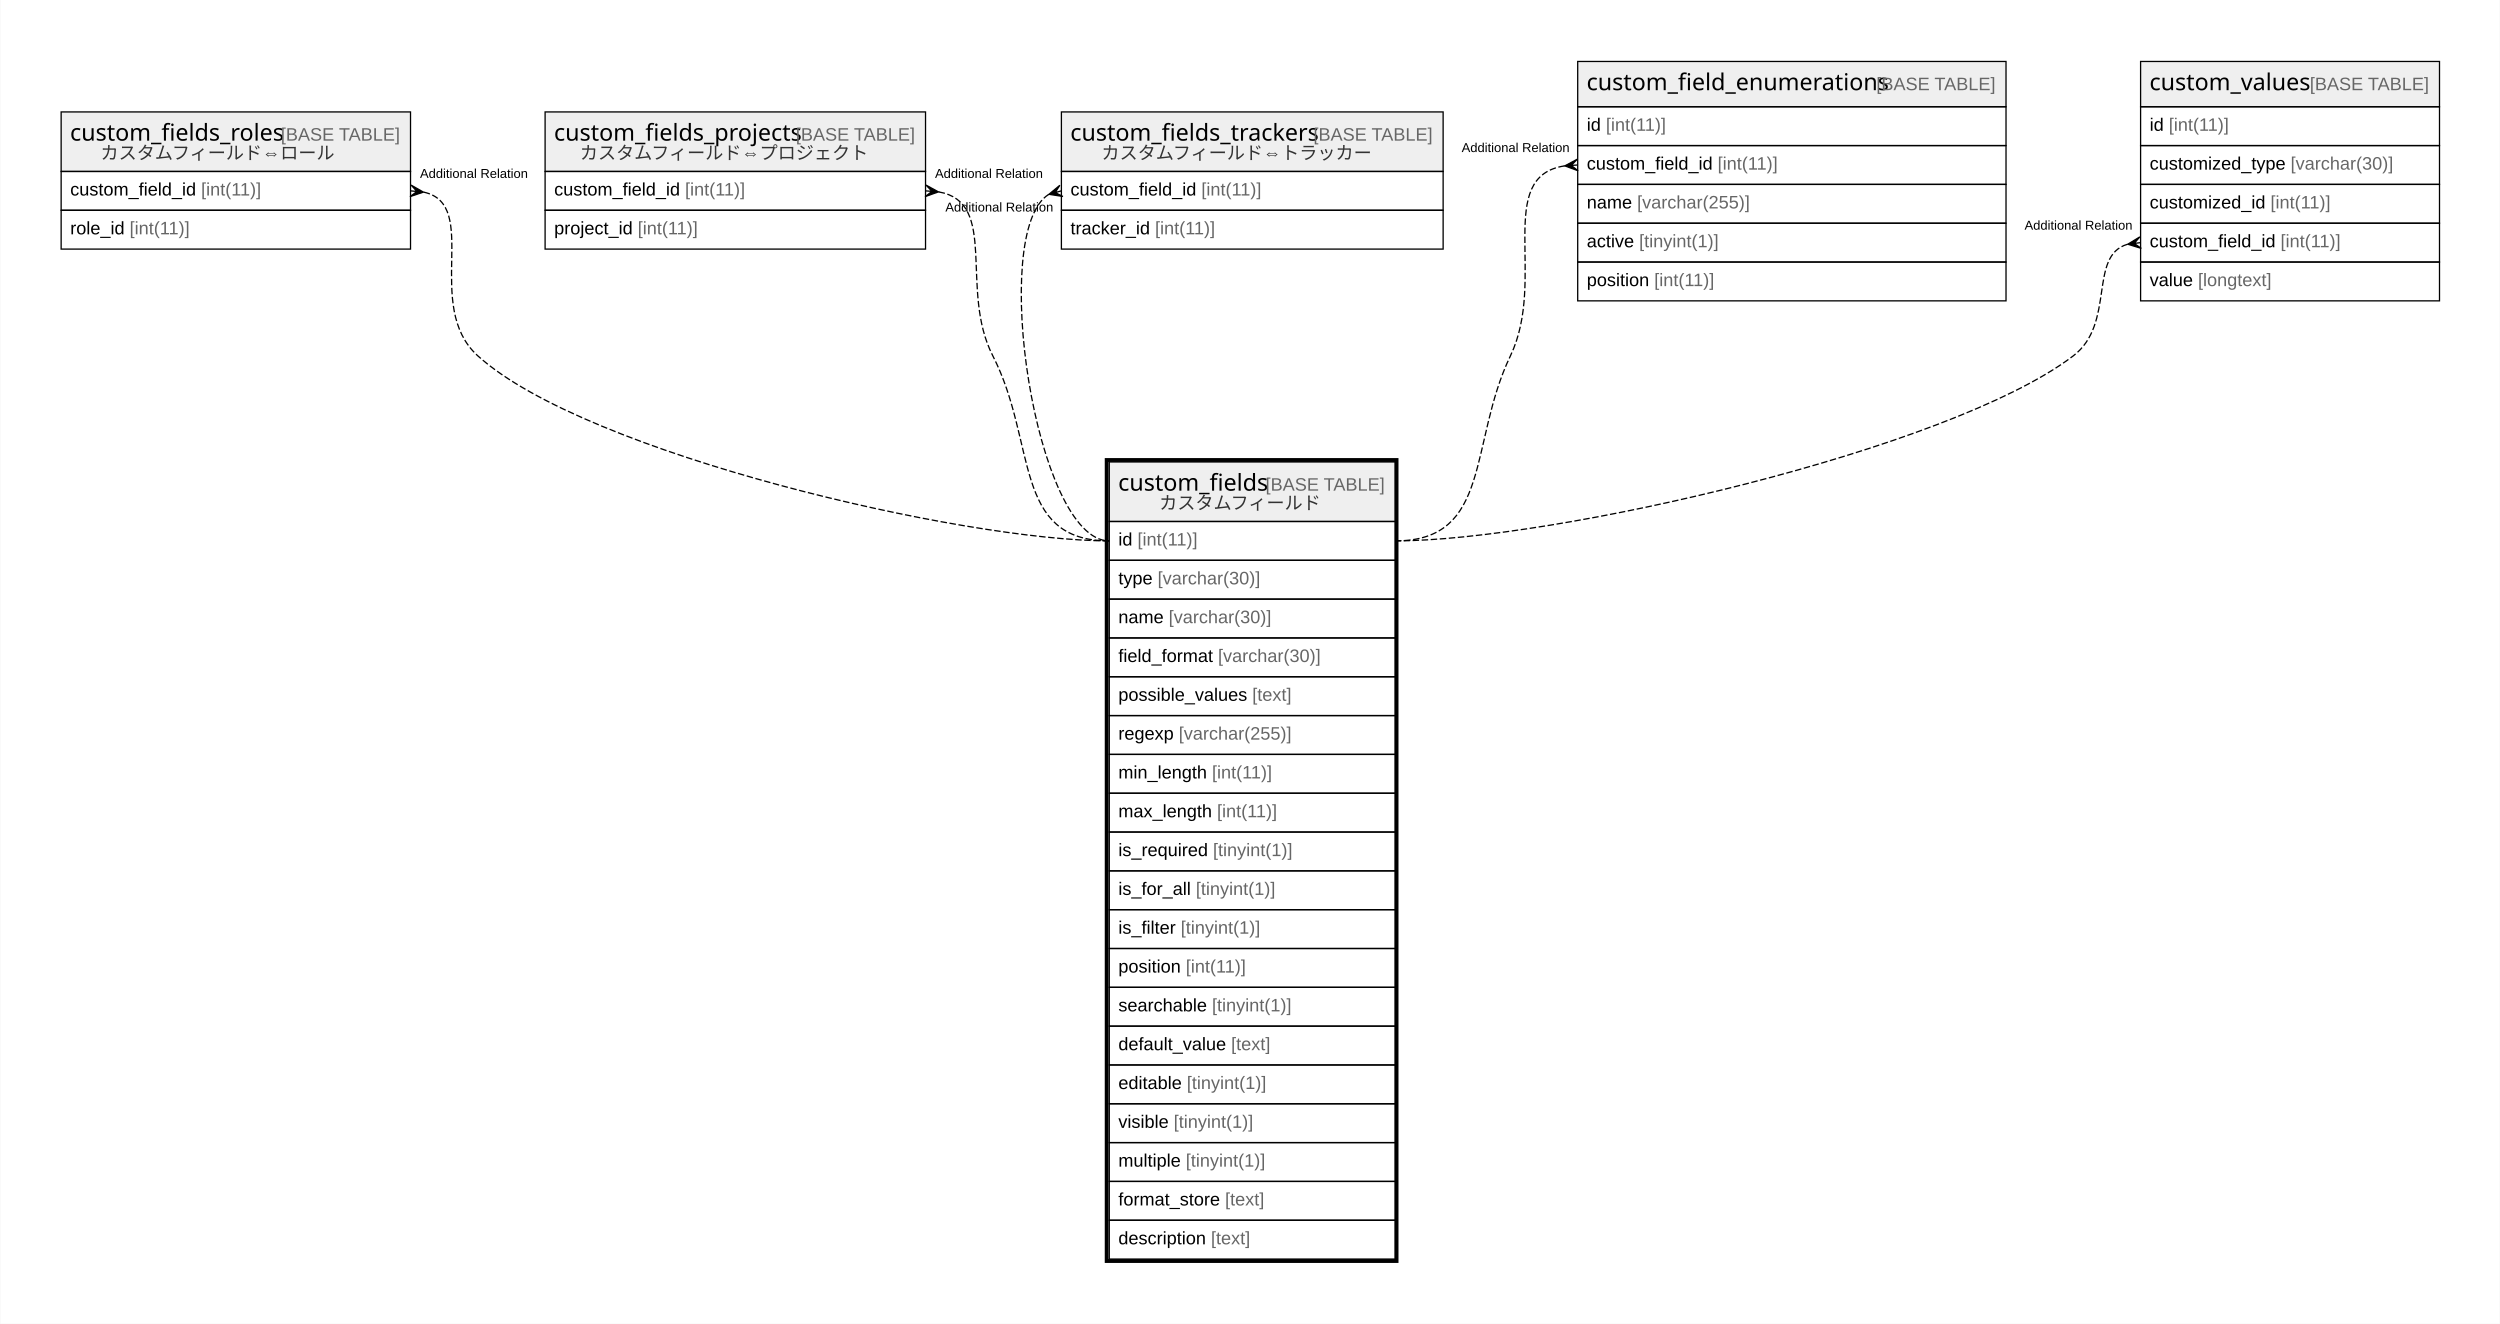
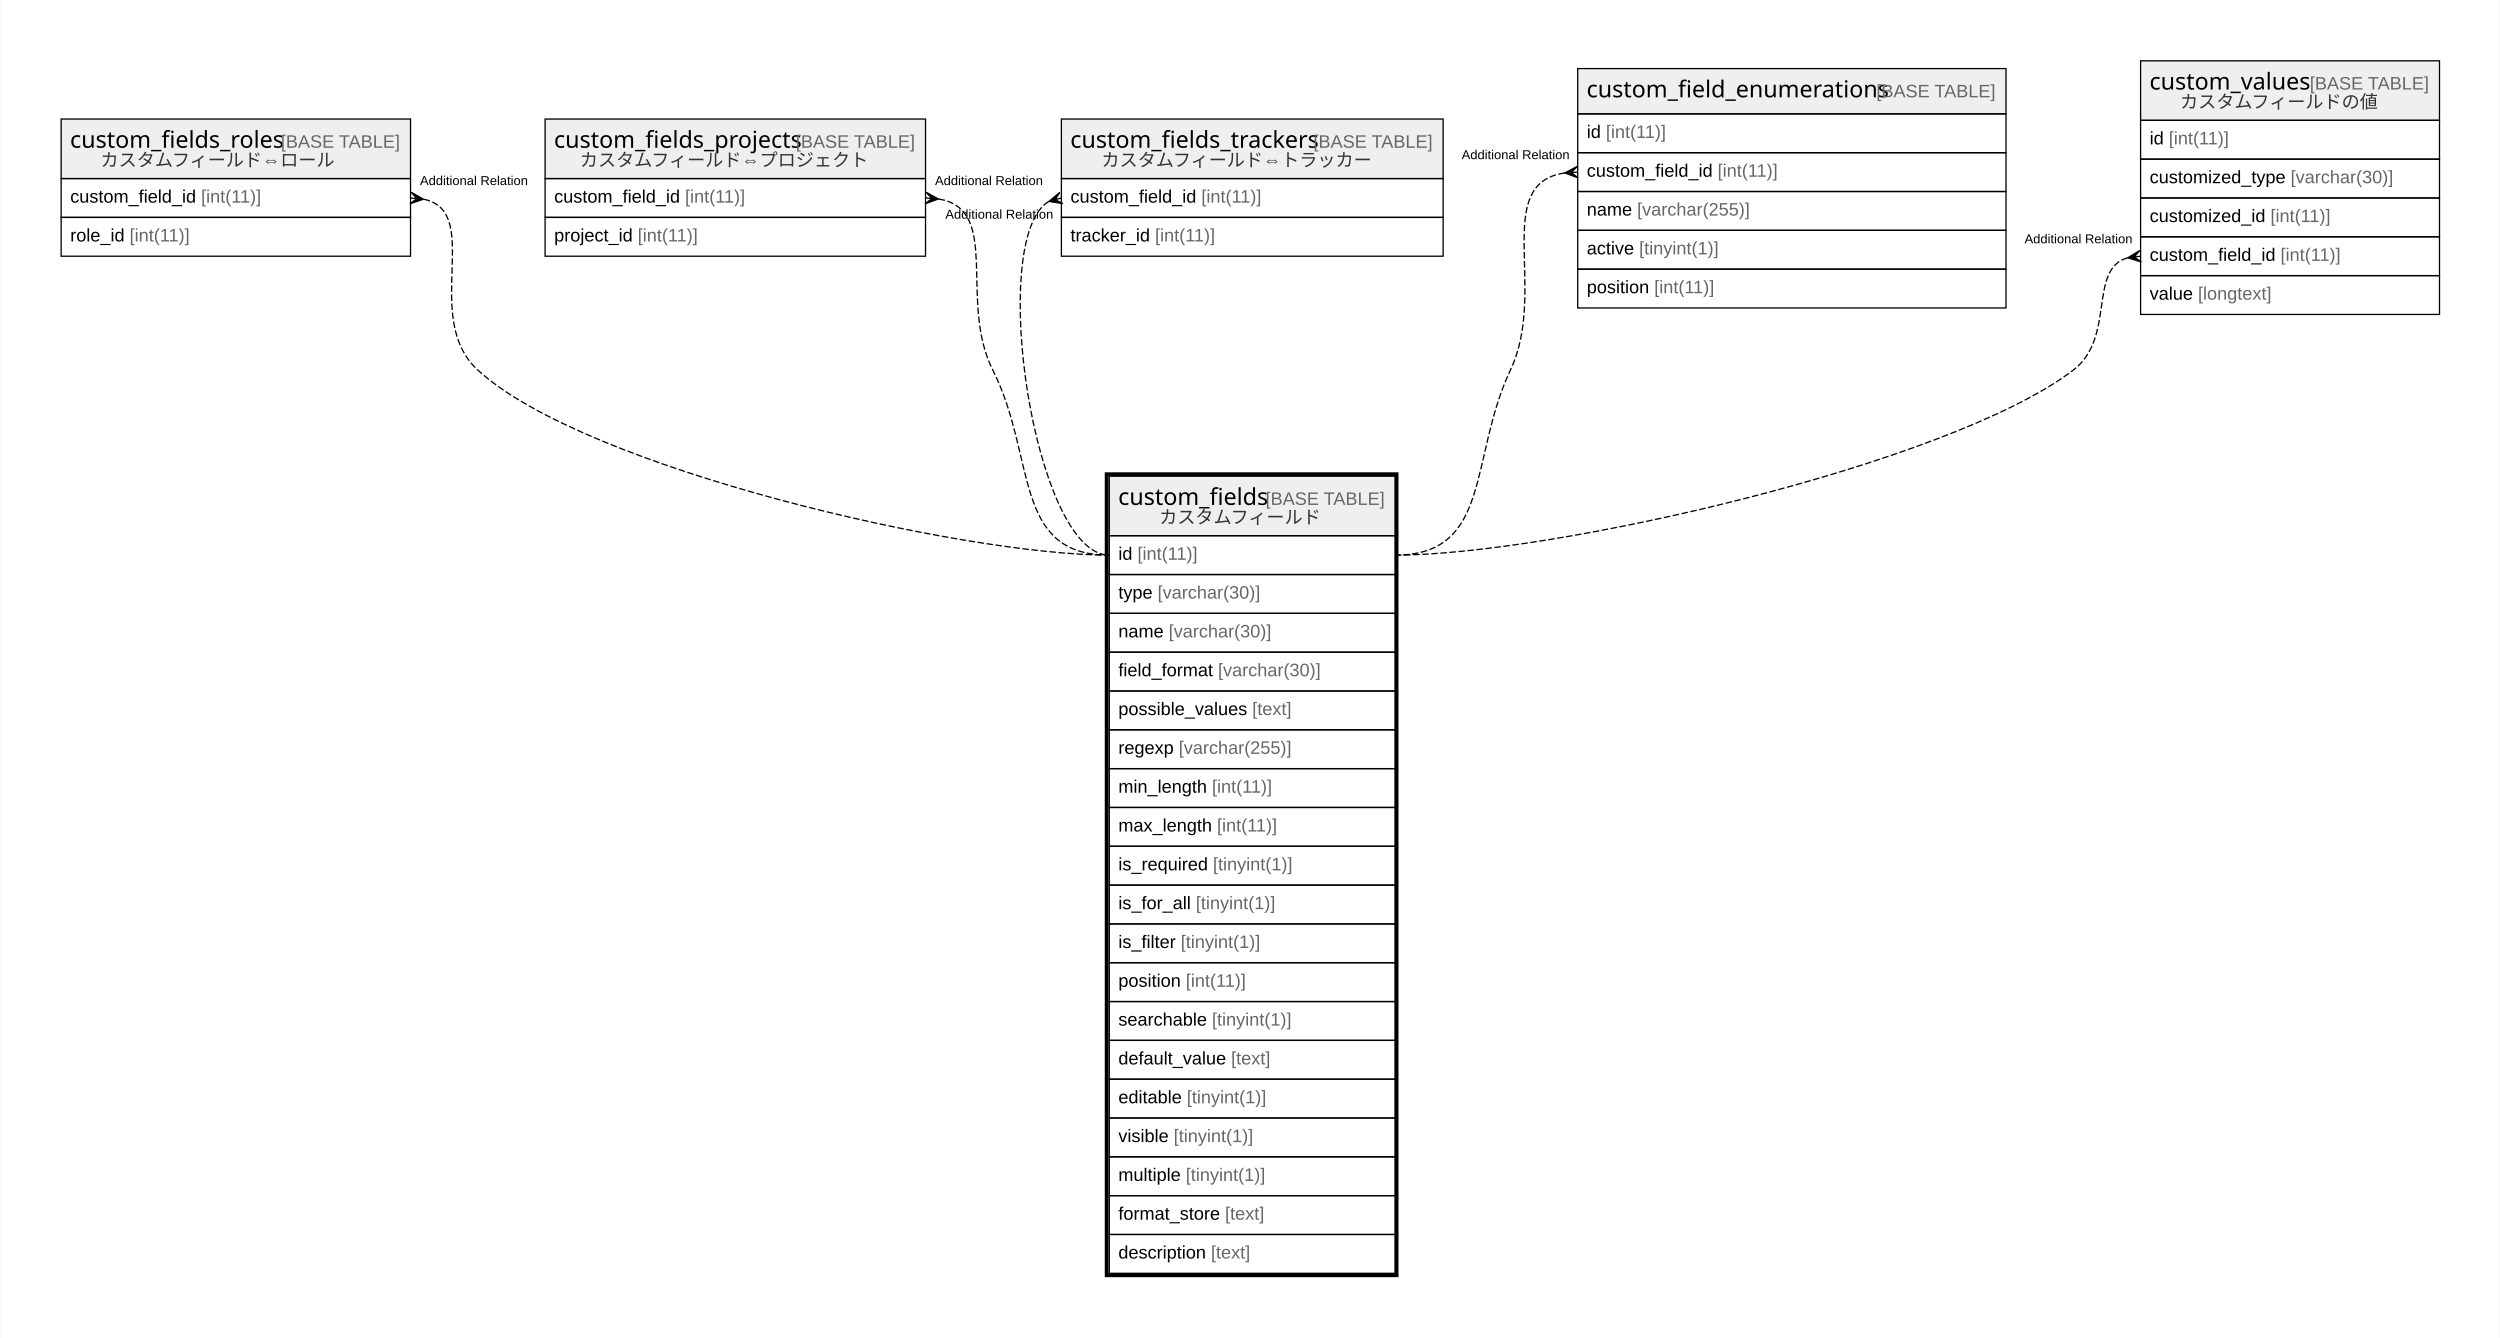
- <svg xmlns="http://www.w3.org/2000/svg" width="1932pt" height="1023pt" viewBox="0.00 0.00 1931.50 1023.00">
-   <g id="graph0" class="graph" transform="scale(1 1) rotate(0) translate(4 1019)">
-     <polygon fill="#ffffff" stroke="transparent" points="-4,4 -4,-1019 1927.5,-1019 1927.5,4 -4,4" />
+ <svg xmlns="http://www.w3.org/2000/svg" width="1932pt" height="1034pt" viewBox="0.00 0.00 1931.50 1034.00">
+   <g id="graph0" class="graph" transform="scale(1 1) rotate(0) translate(4 1030)">
+     <polygon fill="#ffffff" stroke="transparent" points="-4,4 -4,-1030 1927.5,-1030 1927.5,4 -4,4" />
    <g id="node1" class="node">
      <polygon fill="#efefef" stroke="transparent" points="853,-616 853,-662 1074,-662 1074,-616 853,-616" />
      <polygon fill="none" stroke="#000000" points="853,-616 853,-662 1074,-662 1074,-616 853,-616" />
      <text text-anchor="start" x="859.865" y="-639.8" font-family="Arial Bold" font-size="18.00" fill="#000000">custom_fields</text>
      <text text-anchor="start" x="969.881" y="-639.8" font-family="Arial" font-size="14.00" fill="#000000"> </text>
      <text text-anchor="start" x="973.772" y="-639.8" font-family="Arial" font-size="14.00" fill="#666666">[BASE TABLE]</text>
      <text text-anchor="start" x="891.572" y="-625.4" font-family="Arial" font-size="14.00" fill="#333333">カスタムフィールド</text>
      <polygon fill="none" stroke="#000000" points="853,-586 853,-616 1074,-616 1074,-586 853,-586" />
      <text text-anchor="start" x="860" y="-597.4" font-family="Arial" font-size="14.00" fill="#000000">id </text>
      <text text-anchor="start" x="874.78" y="-597.4" font-family="Arial" font-size="14.00" fill="#666666">[int(11)]</text>
      <polygon fill="none" stroke="#000000" points="853,-556 853,-586 1074,-586 1074,-556 853,-556" />
      <text text-anchor="start" x="860" y="-567.4" font-family="Arial" font-size="14.00" fill="#000000">type </text>
      <text text-anchor="start" x="890.346" y="-567.4" font-family="Arial" font-size="14.00" fill="#666666">[varchar(30)]</text>
      <polygon fill="none" stroke="#000000" points="853,-526 853,-556 1074,-556 1074,-526 853,-526" />
      <text text-anchor="start" x="860" y="-537.4" font-family="Arial" font-size="14.00" fill="#000000">name </text>
      <text text-anchor="start" x="898.899" y="-537.4" font-family="Arial" font-size="14.00" fill="#666666">[varchar(30)]</text>
      <polygon fill="none" stroke="#000000" points="853,-496 853,-526 1074,-526 1074,-496 853,-496" />
      <text text-anchor="start" x="860" y="-507.4" font-family="Arial" font-size="14.00" fill="#000000">field_format </text>
      <text text-anchor="start" x="937.01" y="-507.4" font-family="Arial" font-size="14.00" fill="#666666">[varchar(30)]</text>
      <polygon fill="none" stroke="#000000" points="853,-466 853,-496 1074,-496 1074,-466 853,-466" />
      <text text-anchor="start" x="860" y="-477.4" font-family="Arial" font-size="14.00" fill="#000000">possible_values </text>
      <text text-anchor="start" x="963.471" y="-477.4" font-family="Arial" font-size="14.00" fill="#666666">[text]</text>
      <polygon fill="none" stroke="#000000" points="853,-436 853,-466 1074,-466 1074,-436 853,-436" />
      <text text-anchor="start" x="860" y="-447.4" font-family="Arial" font-size="14.00" fill="#000000">regexp </text>
      <text text-anchor="start" x="906.682" y="-447.4" font-family="Arial" font-size="14.00" fill="#666666">[varchar(255)]</text>
      <polygon fill="none" stroke="#000000" points="853,-406 853,-436 1074,-436 1074,-406 853,-406" />
      <text text-anchor="start" x="860" y="-417.4" font-family="Arial" font-size="14.00" fill="#000000">min_length </text>
      <text text-anchor="start" x="932.351" y="-417.4" font-family="Arial" font-size="14.00" fill="#666666">[int(11)]</text>
      <polygon fill="none" stroke="#000000" points="853,-376 853,-406 1074,-406 1074,-376 853,-376" />
      <text text-anchor="start" x="860" y="-387.4" font-family="Arial" font-size="14.00" fill="#000000">max_length </text>
      <text text-anchor="start" x="936.244" y="-387.4" font-family="Arial" font-size="14.00" fill="#666666">[int(11)]</text>
      <polygon fill="none" stroke="#000000" points="853,-346 853,-376 1074,-376 1074,-346 853,-346" />
      <text text-anchor="start" x="860" y="-357.4" font-family="Arial" font-size="14.00" fill="#000000">is_required </text>
      <text text-anchor="start" x="933.121" y="-357.4" font-family="Arial" font-size="14.00" fill="#666666">[tinyint(1)]</text>
      <polygon fill="none" stroke="#000000" points="853,-316 853,-346 1074,-346 1074,-316 853,-316" />
      <text text-anchor="start" x="860" y="-327.4" font-family="Arial" font-size="14.00" fill="#000000">is_for_all </text>
      <text text-anchor="start" x="919.892" y="-327.4" font-family="Arial" font-size="14.00" fill="#666666">[tinyint(1)]</text>
      <polygon fill="none" stroke="#000000" points="853,-286 853,-316 1074,-316 1074,-286 853,-286" />
      <text text-anchor="start" x="860" y="-297.4" font-family="Arial" font-size="14.00" fill="#000000">is_filter </text>
      <text text-anchor="start" x="908.217" y="-297.4" font-family="Arial" font-size="14.00" fill="#666666">[tinyint(1)]</text>
      <polygon fill="none" stroke="#000000" points="853,-256 853,-286 1074,-286 1074,-256 853,-256" />
      <text text-anchor="start" x="860" y="-267.4" font-family="Arial" font-size="14.00" fill="#000000">position </text>
      <text text-anchor="start" x="912.125" y="-267.4" font-family="Arial" font-size="14.00" fill="#666666">[int(11)]</text>
      <polygon fill="none" stroke="#000000" points="853,-226 853,-256 1074,-256 1074,-226 853,-226" />
      <text text-anchor="start" x="860" y="-237.4" font-family="Arial" font-size="14.00" fill="#000000">searchable </text>
      <text text-anchor="start" x="932.353" y="-237.4" font-family="Arial" font-size="14.00" fill="#666666">[tinyint(1)]</text>
      <polygon fill="none" stroke="#000000" points="853,-196 853,-226 1074,-226 1074,-196 853,-196" />
      <text text-anchor="start" x="860" y="-207.4" font-family="Arial" font-size="14.00" fill="#000000">default_value </text>
      <text text-anchor="start" x="947.146" y="-207.4" font-family="Arial" font-size="14.00" fill="#666666">[text]</text>
      <polygon fill="none" stroke="#000000" points="853,-166 853,-196 1074,-196 1074,-166 853,-166" />
      <text text-anchor="start" x="860" y="-177.4" font-family="Arial" font-size="14.00" fill="#000000">editable </text>
      <text text-anchor="start" x="912.907" y="-177.4" font-family="Arial" font-size="14.00" fill="#666666">[tinyint(1)]</text>
      <polygon fill="none" stroke="#000000" points="853,-136 853,-166 1074,-166 1074,-136 853,-136" />
      <text text-anchor="start" x="860" y="-147.4" font-family="Arial" font-size="14.00" fill="#000000">visible </text>
      <text text-anchor="start" x="902.776" y="-147.4" font-family="Arial" font-size="14.00" fill="#666666">[tinyint(1)]</text>
      <polygon fill="none" stroke="#000000" points="853,-106 853,-136 1074,-136 1074,-106 853,-106" />
      <text text-anchor="start" x="860" y="-117.4" font-family="Arial" font-size="14.00" fill="#000000">multiple </text>
      <text text-anchor="start" x="912.109" y="-117.4" font-family="Arial" font-size="14.00" fill="#666666">[tinyint(1)]</text>
      <polygon fill="none" stroke="#000000" points="853,-76 853,-106 1074,-106 1074,-76 853,-76" />
      <text text-anchor="start" x="860" y="-87.4" font-family="Arial" font-size="14.00" fill="#000000">format_store </text>
      <text text-anchor="start" x="942.457" y="-87.4" font-family="Arial" font-size="14.00" fill="#666666">[text]</text>
      <polygon fill="none" stroke="#000000" points="853,-46 853,-76 1074,-76 1074,-46 853,-46" />
      <text text-anchor="start" x="860" y="-57.4" font-family="Arial" font-size="14.00" fill="#000000">description </text>
      <text text-anchor="start" x="931.568" y="-57.4" font-family="Arial" font-size="14.00" fill="#666666">[text]</text>
      <polygon fill="none" stroke="#000000" stroke-width="3" points="851,-44.5 851,-663.5 1075,-663.5 1075,-44.5 851,-44.5" />
    </g>
    <g id="node2" class="node">
-       <polygon fill="#efefef" stroke="transparent" points="43,-886.5 43,-932.5 313,-932.5 313,-886.5 43,-886.5" />
-       <polygon fill="none" stroke="#000000" points="43,-886.5 43,-932.5 313,-932.5 313,-886.5 43,-886.5" />
-       <text text-anchor="start" x="49.863" y="-910.3" font-family="Arial Bold" font-size="18.00" fill="#000000">custom_fields_roles</text>
-       <text text-anchor="start" x="208.884" y="-910.3" font-family="Arial" font-size="14.00" fill="#000000"> </text>
-       <text text-anchor="start" x="212.774" y="-910.3" font-family="Arial" font-size="14.00" fill="#666666">[BASE TABLE]</text>
-       <text text-anchor="start" x="73.411" y="-895.9" font-family="Arial" font-size="14.00" fill="#333333">カスタムフィールド⇔ロール</text>
-       <polygon fill="none" stroke="#000000" points="43,-856.5 43,-886.5 313,-886.5 313,-856.5 43,-856.5" />
-       <text text-anchor="start" x="50" y="-867.9" font-family="Arial" font-size="14.00" fill="#000000">custom_field_id </text>
-       <text text-anchor="start" x="151.13" y="-867.9" font-family="Arial" font-size="14.00" fill="#666666">[int(11)]</text>
-       <polygon fill="none" stroke="#000000" points="43,-826.5 43,-856.5 313,-856.5 313,-826.5 43,-826.5" />
-       <text text-anchor="start" x="50" y="-837.9" font-family="Arial" font-size="14.00" fill="#000000">role_id </text>
-       <text text-anchor="start" x="95.895" y="-837.9" font-family="Arial" font-size="14.00" fill="#666666">[int(11)]</text>
+       <polygon fill="#efefef" stroke="transparent" points="43,-892 43,-938 313,-938 313,-892 43,-892" />
+       <polygon fill="none" stroke="#000000" points="43,-892 43,-938 313,-938 313,-892 43,-892" />
+       <text text-anchor="start" x="49.863" y="-915.8" font-family="Arial Bold" font-size="18.00" fill="#000000">custom_fields_roles</text>
+       <text text-anchor="start" x="208.884" y="-915.8" font-family="Arial" font-size="14.00" fill="#000000"> </text>
+       <text text-anchor="start" x="212.774" y="-915.8" font-family="Arial" font-size="14.00" fill="#666666">[BASE TABLE]</text>
+       <text text-anchor="start" x="73.411" y="-901.4" font-family="Arial" font-size="14.00" fill="#333333">カスタムフィールド⇔ロール</text>
+       <polygon fill="none" stroke="#000000" points="43,-862 43,-892 313,-892 313,-862 43,-862" />
+       <text text-anchor="start" x="50" y="-873.4" font-family="Arial" font-size="14.00" fill="#000000">custom_field_id </text>
+       <text text-anchor="start" x="151.13" y="-873.4" font-family="Arial" font-size="14.00" fill="#666666">[int(11)]</text>
+       <polygon fill="none" stroke="#000000" points="43,-832 43,-862 313,-862 313,-832 43,-832" />
+       <text text-anchor="start" x="50" y="-843.4" font-family="Arial" font-size="14.00" fill="#000000">role_id </text>
+       <text text-anchor="start" x="95.895" y="-843.4" font-family="Arial" font-size="14.00" fill="#666666">[int(11)]</text>
    </g>
    <g id="edge1" class="edge">
-       <path fill="none" stroke="#000000" stroke-dasharray="5,2" d="M323.17,-870.519C367.761,-860.866 322.412,-782.444 365,-744 448.883,-668.279 739.995,-601 853,-601" />
-       <polygon fill="#000000" stroke="#000000" points="322.954,-870.539 312.568,-867.021 317.977,-871.02 313,-871.5 313,-871.5 313,-871.5 317.977,-871.02 313.432,-875.979 322.954,-870.539 322.954,-870.539" />
-       <text text-anchor="start" x="320.325" y="-881.5" font-family="Arial" font-size="10.00" fill="#000000">Additional Relation</text>
+       <path fill="none" stroke="#000000" stroke-dasharray="5,2" d="M323.24,-876.039C369.798,-866.259 321.032,-784.274 365,-744 448.33,-667.671 739.995,-601 853,-601" />
+       <polygon fill="#000000" stroke="#000000" points="322.956,-876.066 312.58,-872.52 317.978,-876.533 313,-877 313,-877 313,-877 317.978,-876.533 313.42,-881.48 322.956,-876.066 322.956,-876.066" />
+       <text text-anchor="start" x="320.325" y="-887" font-family="Arial" font-size="10.00" fill="#000000">Additional Relation</text>
    </g>
    <g id="node3" class="node">
-       <polygon fill="#efefef" stroke="transparent" points="417,-886.5 417,-932.5 711,-932.5 711,-886.5 417,-886.5" />
-       <polygon fill="none" stroke="#000000" points="417,-886.5 417,-932.5 711,-932.5 711,-886.5 417,-886.5" />
-       <text text-anchor="start" x="423.858" y="-910.3" font-family="Arial Bold" font-size="18.00" fill="#000000">custom_fields_projects</text>
-       <text text-anchor="start" x="606.888" y="-910.3" font-family="Arial" font-size="14.00" fill="#000000"> </text>
-       <text text-anchor="start" x="610.778" y="-910.3" font-family="Arial" font-size="14.00" fill="#666666">[BASE TABLE]</text>
-       <text text-anchor="start" x="443.863" y="-895.9" font-family="Arial" font-size="14.00" fill="#333333">カスタムフィールド⇔プロジェクト</text>
-       <polygon fill="none" stroke="#000000" points="417,-856.5 417,-886.5 711,-886.5 711,-856.5 417,-856.5" />
-       <text text-anchor="start" x="424" y="-867.9" font-family="Arial" font-size="14.00" fill="#000000">custom_field_id </text>
-       <text text-anchor="start" x="525.13" y="-867.9" font-family="Arial" font-size="14.00" fill="#666666">[int(11)]</text>
-       <polygon fill="none" stroke="#000000" points="417,-826.5 417,-856.5 711,-856.5 711,-826.5 417,-826.5" />
-       <text text-anchor="start" x="424" y="-837.9" font-family="Arial" font-size="14.00" fill="#000000">project_id </text>
-       <text text-anchor="start" x="488.568" y="-837.9" font-family="Arial" font-size="14.00" fill="#666666">[int(11)]</text>
+       <polygon fill="#efefef" stroke="transparent" points="417,-892 417,-938 711,-938 711,-892 417,-892" />
+       <polygon fill="none" stroke="#000000" points="417,-892 417,-938 711,-938 711,-892 417,-892" />
+       <text text-anchor="start" x="423.858" y="-915.8" font-family="Arial Bold" font-size="18.00" fill="#000000">custom_fields_projects</text>
+       <text text-anchor="start" x="606.888" y="-915.8" font-family="Arial" font-size="14.00" fill="#000000"> </text>
+       <text text-anchor="start" x="610.778" y="-915.8" font-family="Arial" font-size="14.00" fill="#666666">[BASE TABLE]</text>
+       <text text-anchor="start" x="443.863" y="-901.4" font-family="Arial" font-size="14.00" fill="#333333">カスタムフィールド⇔プロジェクト</text>
+       <polygon fill="none" stroke="#000000" points="417,-862 417,-892 711,-892 711,-862 417,-862" />
+       <text text-anchor="start" x="424" y="-873.4" font-family="Arial" font-size="14.00" fill="#000000">custom_field_id </text>
+       <text text-anchor="start" x="525.13" y="-873.4" font-family="Arial" font-size="14.00" fill="#666666">[int(11)]</text>
+       <polygon fill="none" stroke="#000000" points="417,-832 417,-862 711,-862 711,-832 417,-832" />
+       <text text-anchor="start" x="424" y="-843.4" font-family="Arial" font-size="14.00" fill="#000000">project_id </text>
+       <text text-anchor="start" x="488.568" y="-843.4" font-family="Arial" font-size="14.00" fill="#666666">[int(11)]</text>
    </g>
    <g id="edge2" class="edge">
-       <path fill="none" stroke="#000000" stroke-dasharray="5,2" d="M721.071,-870.717C767.937,-862.721 736.732,-795.141 763,-744 797.31,-677.201 777.905,-601 853,-601" />
-       <polygon fill="#000000" stroke="#000000" points="720.97,-870.725 710.651,-867.014 715.985,-871.112 711,-871.5 711,-871.5 711,-871.5 715.985,-871.112 711.349,-875.986 720.97,-870.725 720.97,-870.725" />
-       <text text-anchor="start" x="718.324" y="-881.5" font-family="Arial" font-size="10.00" fill="#000000">Additional Relation</text>
+       <path fill="none" stroke="#000000" stroke-dasharray="5,2" d="M721.125,-876.233C770.01,-868.122 736.088,-797.346 763,-744 796.823,-676.953 777.905,-601 853,-601" />
+       <polygon fill="#000000" stroke="#000000" points="720.971,-876.245 710.66,-872.513 715.986,-876.622 711,-877 711,-877 711,-877 715.986,-876.622 711.34,-881.487 720.971,-876.245 720.971,-876.245" />
+       <text text-anchor="start" x="718.324" y="-887" font-family="Arial" font-size="10.00" fill="#000000">Additional Relation</text>
    </g>
    <g id="node4" class="node">
-       <polygon fill="#efefef" stroke="transparent" points="816,-886.5 816,-932.5 1111,-932.5 1111,-886.5 816,-886.5" />
-       <polygon fill="none" stroke="#000000" points="816,-886.5 816,-932.5 1111,-932.5 1111,-886.5 816,-886.5" />
-       <text text-anchor="start" x="822.862" y="-910.3" font-family="Arial Bold" font-size="18.00" fill="#000000">custom_fields_trackers</text>
-       <text text-anchor="start" x="1006.884" y="-910.3" font-family="Arial" font-size="14.00" fill="#000000"> </text>
-       <text text-anchor="start" x="1010.774" y="-910.3" font-family="Arial" font-size="14.00" fill="#666666">[BASE TABLE]</text>
-       <text text-anchor="start" x="846.945" y="-895.9" font-family="Arial" font-size="14.00" fill="#333333">カスタムフィールド⇔トラッカー</text>
-       <polygon fill="none" stroke="#000000" points="816,-856.5 816,-886.5 1111,-886.5 1111,-856.5 816,-856.5" />
-       <text text-anchor="start" x="823" y="-867.9" font-family="Arial" font-size="14.00" fill="#000000">custom_field_id </text>
-       <text text-anchor="start" x="924.13" y="-867.9" font-family="Arial" font-size="14.00" fill="#666666">[int(11)]</text>
-       <polygon fill="none" stroke="#000000" points="816,-826.5 816,-856.5 1111,-856.5 1111,-826.5 816,-826.5" />
-       <text text-anchor="start" x="823" y="-837.9" font-family="Arial" font-size="14.00" fill="#000000">tracker_id </text>
-       <text text-anchor="start" x="888.339" y="-837.9" font-family="Arial" font-size="14.00" fill="#666666">[int(11)]</text>
+       <polygon fill="#efefef" stroke="transparent" points="816,-892 816,-938 1111,-938 1111,-892 816,-892" />
+       <polygon fill="none" stroke="#000000" points="816,-892 816,-938 1111,-938 1111,-892 816,-892" />
+       <text text-anchor="start" x="822.862" y="-915.8" font-family="Arial Bold" font-size="18.00" fill="#000000">custom_fields_trackers</text>
+       <text text-anchor="start" x="1006.884" y="-915.8" font-family="Arial" font-size="14.00" fill="#000000"> </text>
+       <text text-anchor="start" x="1010.774" y="-915.8" font-family="Arial" font-size="14.00" fill="#666666">[BASE TABLE]</text>
+       <text text-anchor="start" x="846.945" y="-901.4" font-family="Arial" font-size="14.00" fill="#333333">カスタムフィールド⇔トラッカー</text>
+       <polygon fill="none" stroke="#000000" points="816,-862 816,-892 1111,-892 1111,-862 816,-862" />
+       <text text-anchor="start" x="823" y="-873.4" font-family="Arial" font-size="14.00" fill="#000000">custom_field_id </text>
+       <text text-anchor="start" x="924.13" y="-873.4" font-family="Arial" font-size="14.00" fill="#666666">[int(11)]</text>
+       <polygon fill="none" stroke="#000000" points="816,-832 816,-862 1111,-862 1111,-832 816,-832" />
+       <text text-anchor="start" x="823" y="-843.4" font-family="Arial" font-size="14.00" fill="#000000">tracker_id </text>
+       <text text-anchor="start" x="888.339" y="-843.4" font-family="Arial" font-size="14.00" fill="#666666">[int(11)]</text>
    </g>
    <g id="edge3" class="edge">
-       <path fill="none" stroke="#000000" stroke-dasharray="5,2" d="M806.326,-868.823C759.746,-840.73 795.884,-601 853,-601" />
-       <polygon fill="#000000" stroke="#000000" points="806.362,-868.833 814.8,-875.837 811.181,-870.166 816,-871.5 816,-871.5 816,-871.5 811.181,-870.166 817.2,-867.163 806.362,-868.833 806.362,-868.833" />
-       <text text-anchor="start" x="726.324" y="-855.5" font-family="Arial" font-size="10.00" fill="#000000">Additional Relation</text>
+       <path fill="none" stroke="#000000" stroke-dasharray="5,2" d="M806.126,-874.268C758.539,-845.604 794.744,-601 853,-601" />
+       <polygon fill="#000000" stroke="#000000" points="806.362,-874.334 814.8,-881.337 811.181,-875.667 816,-877 816,-877 816,-877 811.181,-875.667 817.2,-872.663 806.362,-874.334 806.362,-874.334" />
+       <text text-anchor="start" x="726.324" y="-861" font-family="Arial" font-size="10.00" fill="#000000">Additional Relation</text>
    </g>
    <g id="node5" class="node">
-       <polygon fill="#efefef" stroke="transparent" points="1215,-936.5 1215,-971.5 1546,-971.5 1546,-936.5 1215,-936.5" />
-       <polygon fill="none" stroke="#000000" points="1215,-936.5 1215,-971.5 1546,-971.5 1546,-936.5 1215,-936.5" />
-       <text text-anchor="start" x="1221.85" y="-949.3" font-family="Arial Bold" font-size="18.00" fill="#000000">custom_field_enumerations</text>
-       <text text-anchor="start" x="1441.896" y="-949.3" font-family="Arial" font-size="14.00" fill="#000000"> </text>
-       <text text-anchor="start" x="1445.787" y="-949.3" font-family="Arial" font-size="14.00" fill="#666666">[BASE TABLE]</text>
-       <polygon fill="none" stroke="#000000" points="1215,-906.5 1215,-936.5 1546,-936.5 1546,-906.5 1215,-906.5" />
-       <text text-anchor="start" x="1222" y="-917.9" font-family="Arial" font-size="14.00" fill="#000000">id </text>
-       <text text-anchor="start" x="1236.78" y="-917.9" font-family="Arial" font-size="14.00" fill="#666666">[int(11)]</text>
-       <polygon fill="none" stroke="#000000" points="1215,-876.5 1215,-906.5 1546,-906.5 1546,-876.5 1215,-876.5" />
-       <text text-anchor="start" x="1222" y="-887.9" font-family="Arial" font-size="14.00" fill="#000000">custom_field_id </text>
-       <text text-anchor="start" x="1323.13" y="-887.9" font-family="Arial" font-size="14.00" fill="#666666">[int(11)]</text>
-       <polygon fill="none" stroke="#000000" points="1215,-846.5 1215,-876.5 1546,-876.5 1546,-846.5 1215,-846.5" />
-       <text text-anchor="start" x="1222" y="-857.9" font-family="Arial" font-size="14.00" fill="#000000">name </text>
-       <text text-anchor="start" x="1260.899" y="-857.9" font-family="Arial" font-size="14.00" fill="#666666">[varchar(255)]</text>
-       <polygon fill="none" stroke="#000000" points="1215,-816.5 1215,-846.5 1546,-846.5 1546,-816.5 1215,-816.5" />
-       <text text-anchor="start" x="1222" y="-827.9" font-family="Arial" font-size="14.00" fill="#000000">active </text>
-       <text text-anchor="start" x="1262.453" y="-827.9" font-family="Arial" font-size="14.00" fill="#666666">[tinyint(1)]</text>
-       <polygon fill="none" stroke="#000000" points="1215,-786.5 1215,-816.5 1546,-816.5 1546,-786.5 1215,-786.5" />
-       <text text-anchor="start" x="1222" y="-797.9" font-family="Arial" font-size="14.00" fill="#000000">position </text>
-       <text text-anchor="start" x="1274.125" y="-797.9" font-family="Arial" font-size="14.00" fill="#666666">[int(11)]</text>
+       <polygon fill="#efefef" stroke="transparent" points="1215,-942 1215,-977 1546,-977 1546,-942 1215,-942" />
+       <polygon fill="none" stroke="#000000" points="1215,-942 1215,-977 1546,-977 1546,-942 1215,-942" />
+       <text text-anchor="start" x="1221.85" y="-954.8" font-family="Arial Bold" font-size="18.00" fill="#000000">custom_field_enumerations</text>
+       <text text-anchor="start" x="1441.896" y="-954.8" font-family="Arial" font-size="14.00" fill="#000000"> </text>
+       <text text-anchor="start" x="1445.787" y="-954.8" font-family="Arial" font-size="14.00" fill="#666666">[BASE TABLE]</text>
+       <polygon fill="none" stroke="#000000" points="1215,-912 1215,-942 1546,-942 1546,-912 1215,-912" />
+       <text text-anchor="start" x="1222" y="-923.4" font-family="Arial" font-size="14.00" fill="#000000">id </text>
+       <text text-anchor="start" x="1236.78" y="-923.4" font-family="Arial" font-size="14.00" fill="#666666">[int(11)]</text>
+       <polygon fill="none" stroke="#000000" points="1215,-882 1215,-912 1546,-912 1546,-882 1215,-882" />
+       <text text-anchor="start" x="1222" y="-893.4" font-family="Arial" font-size="14.00" fill="#000000">custom_field_id </text>
+       <text text-anchor="start" x="1323.13" y="-893.4" font-family="Arial" font-size="14.00" fill="#666666">[int(11)]</text>
+       <polygon fill="none" stroke="#000000" points="1215,-852 1215,-882 1546,-882 1546,-852 1215,-852" />
+       <text text-anchor="start" x="1222" y="-863.4" font-family="Arial" font-size="14.00" fill="#000000">name </text>
+       <text text-anchor="start" x="1260.899" y="-863.4" font-family="Arial" font-size="14.00" fill="#666666">[varchar(255)]</text>
+       <polygon fill="none" stroke="#000000" points="1215,-822 1215,-852 1546,-852 1546,-822 1215,-822" />
+       <text text-anchor="start" x="1222" y="-833.4" font-family="Arial" font-size="14.00" fill="#000000">active </text>
+       <text text-anchor="start" x="1262.453" y="-833.4" font-family="Arial" font-size="14.00" fill="#666666">[tinyint(1)]</text>
+       <polygon fill="none" stroke="#000000" points="1215,-792 1215,-822 1546,-822 1546,-792 1215,-792" />
+       <text text-anchor="start" x="1222" y="-803.4" font-family="Arial" font-size="14.00" fill="#000000">position </text>
+       <text text-anchor="start" x="1274.125" y="-803.4" font-family="Arial" font-size="14.00" fill="#666666">[int(11)]</text>
    </g>
    <g id="edge4" class="edge">
-       <path fill="none" stroke="#000000" stroke-dasharray="5,2" d="M1204.952,-890.808C1150.295,-882.613 1191.511,-803.352 1163,-744 1130.585,-676.522 1148.86,-601 1074,-601" />
-       <polygon fill="#000000" stroke="#000000" points="1205.024,-890.813 1214.691,-895.989 1210.012,-891.156 1215,-891.5 1215,-891.5 1215,-891.5 1210.012,-891.156 1215.309,-887.011 1205.024,-890.813 1205.024,-890.813" />
-       <text text-anchor="start" x="1125.324" y="-901.5" font-family="Arial" font-size="10.00" fill="#000000">Additional Relation</text>
+       <path fill="none" stroke="#000000" stroke-dasharray="5,2" d="M1204.979,-896.333C1148.104,-888.113 1192.171,-805.617 1163,-744 1130.968,-676.34 1148.86,-601 1074,-601" />
+       <polygon fill="#000000" stroke="#000000" points="1205.022,-896.336 1214.701,-901.49 1210.011,-896.668 1215,-897 1215,-897 1215,-897 1210.011,-896.668 1215.299,-892.51 1205.022,-896.336 1205.022,-896.336" />
+       <text text-anchor="start" x="1125.324" y="-907" font-family="Arial" font-size="10.00" fill="#000000">Additional Relation</text>
    </g>
    <g id="node6" class="node">
-       <polygon fill="#efefef" stroke="transparent" points="1650,-936.5 1650,-971.5 1881,-971.5 1881,-936.5 1650,-936.5" />
-       <polygon fill="none" stroke="#000000" points="1650,-936.5 1650,-971.5 1881,-971.5 1881,-936.5 1650,-936.5" />
-       <text text-anchor="start" x="1656.86" y="-949.3" font-family="Arial Bold" font-size="18.00" fill="#000000">custom_values</text>
-       <text text-anchor="start" x="1776.886" y="-949.3" font-family="Arial" font-size="14.00" fill="#000000"> </text>
-       <text text-anchor="start" x="1780.777" y="-949.3" font-family="Arial" font-size="14.00" fill="#666666">[BASE TABLE]</text>
-       <polygon fill="none" stroke="#000000" points="1650,-906.5 1650,-936.5 1881,-936.5 1881,-906.5 1650,-906.5" />
-       <text text-anchor="start" x="1657" y="-917.9" font-family="Arial" font-size="14.00" fill="#000000">id </text>
-       <text text-anchor="start" x="1671.78" y="-917.9" font-family="Arial" font-size="14.00" fill="#666666">[int(11)]</text>
-       <polygon fill="none" stroke="#000000" points="1650,-876.5 1650,-906.5 1881,-906.5 1881,-876.5 1650,-876.5" />
-       <text text-anchor="start" x="1657" y="-887.9" font-family="Arial" font-size="14.00" fill="#000000">customized_type </text>
-       <text text-anchor="start" x="1765.917" y="-887.9" font-family="Arial" font-size="14.00" fill="#666666">[varchar(30)]</text>
-       <polygon fill="none" stroke="#000000" points="1650,-846.5 1650,-876.5 1881,-876.5 1881,-846.5 1650,-846.5" />
-       <text text-anchor="start" x="1657" y="-857.9" font-family="Arial" font-size="14.00" fill="#000000">customized_id </text>
-       <text text-anchor="start" x="1750.351" y="-857.9" font-family="Arial" font-size="14.00" fill="#666666">[int(11)]</text>
-       <polygon fill="none" stroke="#000000" points="1650,-816.5 1650,-846.5 1881,-846.5 1881,-816.5 1650,-816.5" />
-       <text text-anchor="start" x="1657" y="-827.9" font-family="Arial" font-size="14.00" fill="#000000">custom_field_id </text>
-       <text text-anchor="start" x="1758.13" y="-827.9" font-family="Arial" font-size="14.00" fill="#666666">[int(11)]</text>
-       <polygon fill="none" stroke="#000000" points="1650,-786.5 1650,-816.5 1881,-816.5 1881,-786.5 1650,-786.5" />
-       <text text-anchor="start" x="1657" y="-797.9" font-family="Arial" font-size="14.00" fill="#000000">value </text>
-       <text text-anchor="start" x="1694.345" y="-797.9" font-family="Arial" font-size="14.00" fill="#666666">[longtext]</text>
+       <polygon fill="#efefef" stroke="transparent" points="1650,-937 1650,-983 1881,-983 1881,-937 1650,-937" />
+       <polygon fill="none" stroke="#000000" points="1650,-937 1650,-983 1881,-983 1881,-937 1650,-937" />
+       <text text-anchor="start" x="1656.86" y="-960.8" font-family="Arial Bold" font-size="18.00" fill="#000000">custom_values</text>
+       <text text-anchor="start" x="1776.886" y="-960.8" font-family="Arial" font-size="14.00" fill="#000000"> </text>
+       <text text-anchor="start" x="1780.777" y="-960.8" font-family="Arial" font-size="14.00" fill="#666666">[BASE TABLE]</text>
+       <text text-anchor="start" x="1680.479" y="-946.4" font-family="Arial" font-size="14.00" fill="#333333">カスタムフィールドの値</text>
+       <polygon fill="none" stroke="#000000" points="1650,-907 1650,-937 1881,-937 1881,-907 1650,-907" />
+       <text text-anchor="start" x="1657" y="-918.4" font-family="Arial" font-size="14.00" fill="#000000">id </text>
+       <text text-anchor="start" x="1671.78" y="-918.4" font-family="Arial" font-size="14.00" fill="#666666">[int(11)]</text>
+       <polygon fill="none" stroke="#000000" points="1650,-877 1650,-907 1881,-907 1881,-877 1650,-877" />
+       <text text-anchor="start" x="1657" y="-888.4" font-family="Arial" font-size="14.00" fill="#000000">customized_type </text>
+       <text text-anchor="start" x="1765.917" y="-888.4" font-family="Arial" font-size="14.00" fill="#666666">[varchar(30)]</text>
+       <polygon fill="none" stroke="#000000" points="1650,-847 1650,-877 1881,-877 1881,-847 1650,-847" />
+       <text text-anchor="start" x="1657" y="-858.4" font-family="Arial" font-size="14.00" fill="#000000">customized_id </text>
+       <text text-anchor="start" x="1750.351" y="-858.4" font-family="Arial" font-size="14.00" fill="#666666">[int(11)]</text>
+       <polygon fill="none" stroke="#000000" points="1650,-817 1650,-847 1881,-847 1881,-817 1650,-817" />
+       <text text-anchor="start" x="1657" y="-828.4" font-family="Arial" font-size="14.00" fill="#000000">custom_field_id </text>
+       <text text-anchor="start" x="1758.13" y="-828.4" font-family="Arial" font-size="14.00" fill="#666666">[int(11)]</text>
+       <polygon fill="none" stroke="#000000" points="1650,-787 1650,-817 1881,-817 1881,-787 1650,-787" />
+       <text text-anchor="start" x="1657" y="-798.4" font-family="Arial" font-size="14.00" fill="#000000">value </text>
+       <text text-anchor="start" x="1694.345" y="-798.4" font-family="Arial" font-size="14.00" fill="#666666">[longtext]</text>
    </g>
    <g id="edge5" class="edge">
-       <path fill="none" stroke="#000000" stroke-dasharray="5,2" d="M1639.899,-830.227C1609.305,-821.411 1630.906,-769.041 1598,-744 1501.947,-670.904 1194.703,-601 1074,-601" />
-       <polygon fill="#000000" stroke="#000000" points="1640.078,-830.25 1649.437,-835.965 1645.039,-830.875 1650,-831.5 1650,-831.5 1650,-831.5 1645.039,-830.875 1650.563,-827.035 1640.078,-830.25 1640.078,-830.25" />
-       <text text-anchor="start" x="1560.324" y="-841.5" font-family="Arial" font-size="10.00" fill="#000000">Additional Relation</text>
+       <path fill="none" stroke="#000000" stroke-dasharray="5,2" d="M1639.86,-830.72C1609.164,-821.854 1631.013,-769.188 1598,-744 1502.039,-670.784 1194.703,-601 1074,-601" />
+       <polygon fill="#000000" stroke="#000000" points="1640.079,-830.748 1649.436,-836.465 1645.039,-831.374 1650,-832 1650,-832 1650,-832 1645.039,-831.374 1650.564,-827.535 1640.079,-830.748 1640.079,-830.748" />
+       <text text-anchor="start" x="1560.324" y="-842" font-family="Arial" font-size="10.00" fill="#000000">Additional Relation</text>
    </g>
  </g>
</svg>
